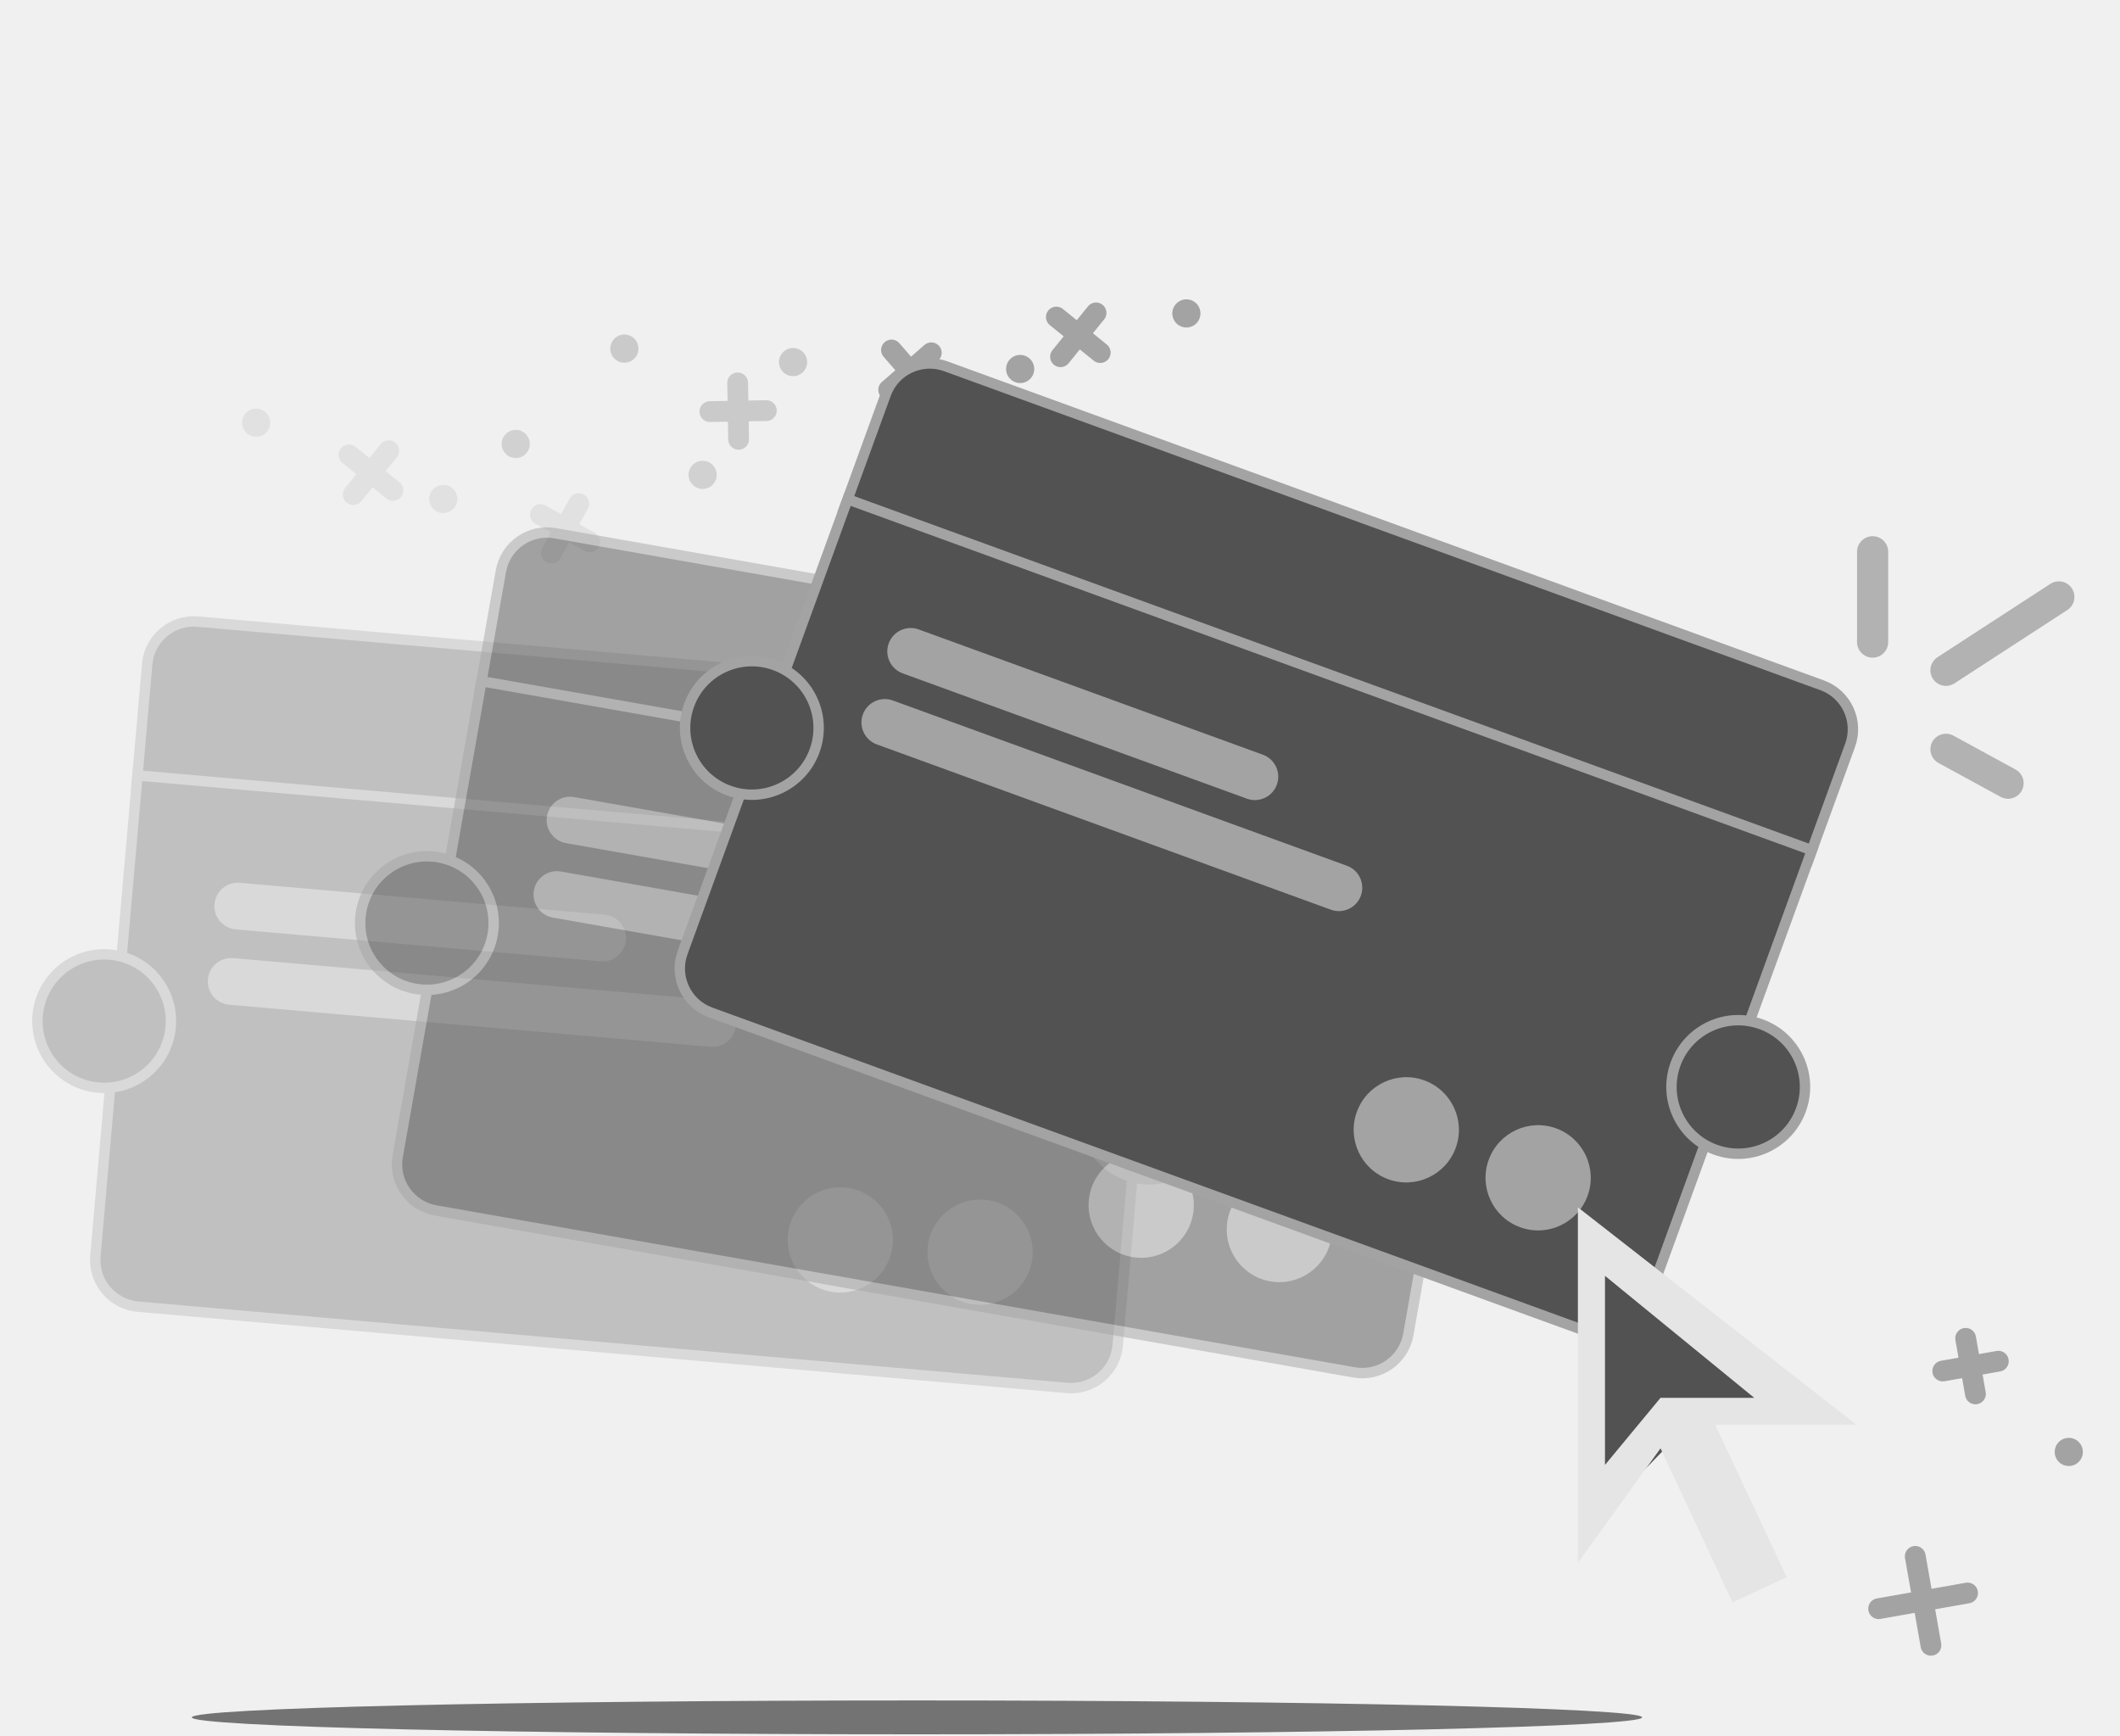
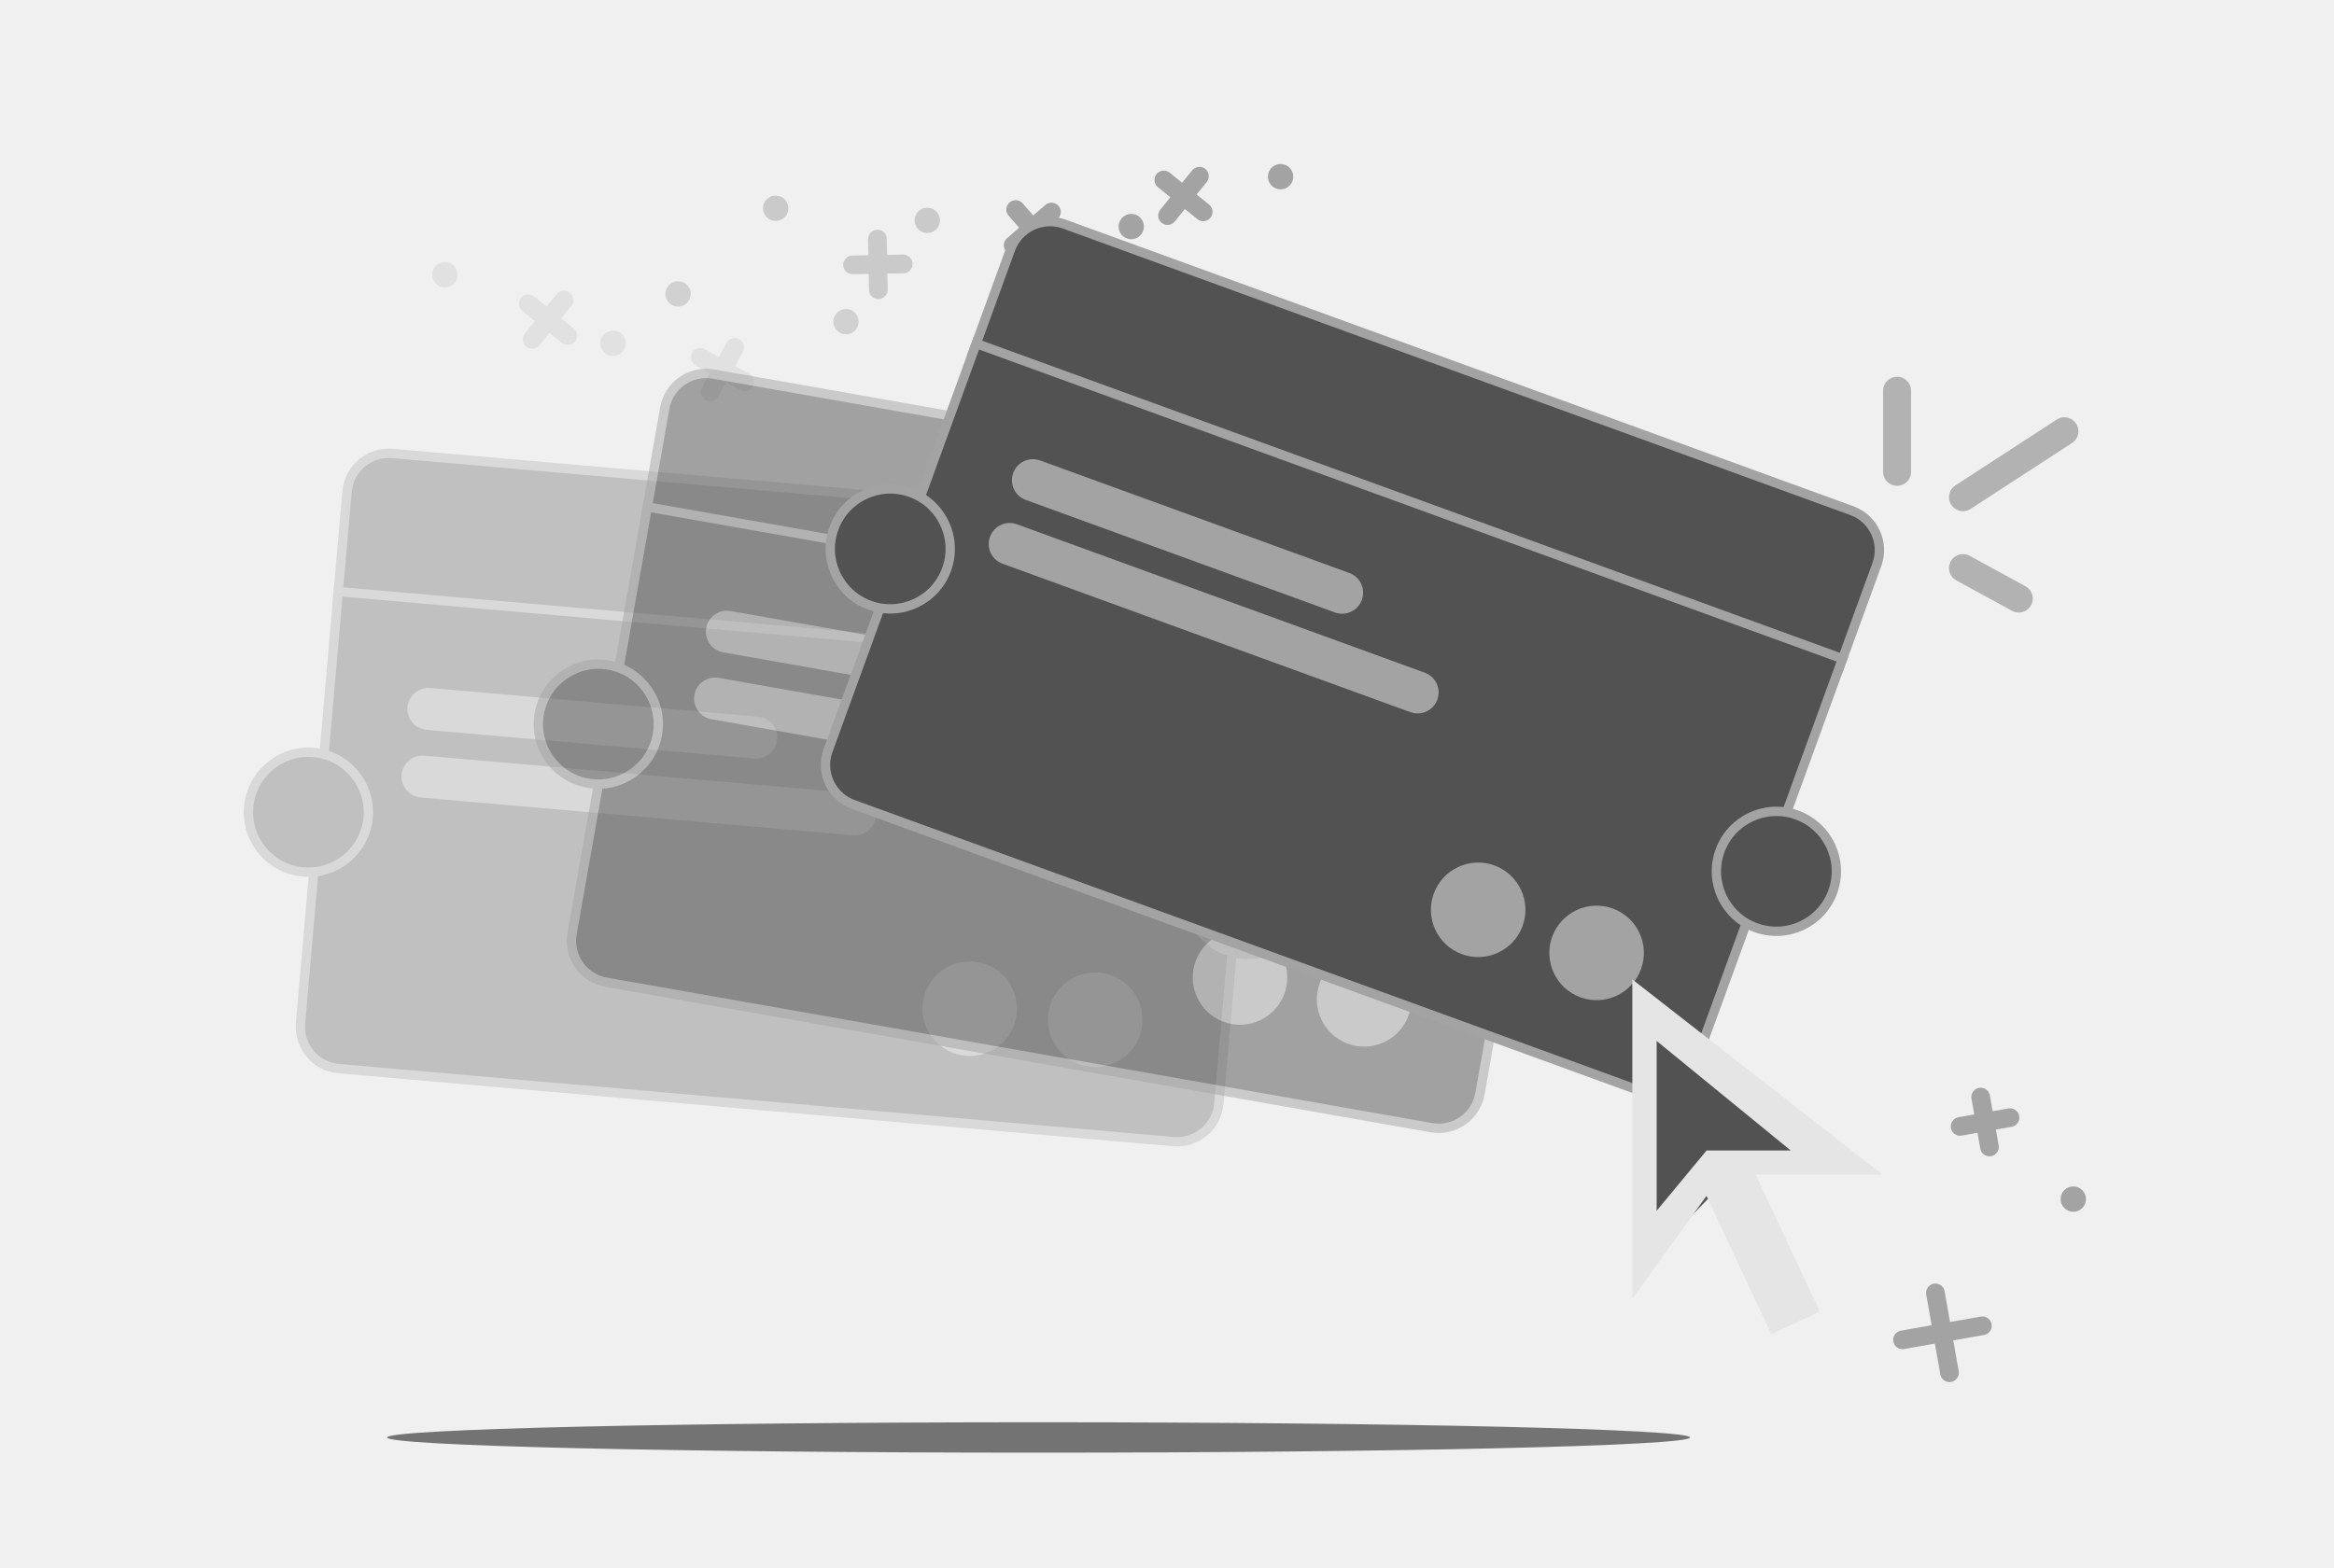
- <svg xmlns="http://www.w3.org/2000/svg" width="204" height="167" viewBox="0 0 204 167" fill="none">
-   <g opacity="0.3">
-     <path d="M111.013 84.171L111.511 84.215L111.554 83.717L112.535 72.508C112.752 70.032 110.92 67.85 108.444 67.633L19.038 59.811C16.563 59.594 14.38 61.426 14.163 63.901L13.183 75.11L13.139 75.608L13.637 75.652L111.013 84.171Z" fill="#525252" stroke="#A3A3A3" />
-     <path d="M13.725 74.654L13.226 74.611L13.183 75.109L9.181 120.849C8.965 123.324 10.796 125.507 13.272 125.724L102.678 133.546C105.154 133.762 107.336 131.931 107.553 129.455L111.555 83.715L111.598 83.217L111.1 83.174L13.725 74.654Z" fill="#525252" stroke="#A3A3A3" />
-     <circle cx="110.646" cy="107.053" r="6.424" transform="rotate(5 110.646 107.053)" fill="#525252" stroke="#A3A3A3" />
-     <circle cx="80.861" cy="119.303" r="5.063" transform="rotate(5 80.8608 119.303)" fill="#A3A3A3" />
-     <circle cx="94.31" cy="120.479" r="5.063" transform="rotate(5 94.3099 120.479)" fill="#A3A3A3" />
-     <circle cx="10.025" cy="98.25" r="6.424" transform="rotate(5 10.025 98.25)" fill="#525252" stroke="#A3A3A3" />
-     <rect x="20.835" y="84.745" width="39.746" height="4.5" rx="2.25" transform="rotate(5 20.8354 84.7451)" fill="#A3A3A3" />
-     <path d="M20.006 94.233C20.114 92.995 21.205 92.08 22.443 92.188L68.763 96.24C70.001 96.349 70.916 97.44 70.808 98.678V98.678C70.7 99.916 69.608 100.832 68.371 100.723L22.051 96.671C20.813 96.563 19.897 95.471 20.006 94.233V94.233Z" fill="#A3A3A3" />
+ <svg xmlns="http://www.w3.org/2000/svg" viewBox="0 0 250 168" fill="none">
+   <g clip-path="url(#clip0_128_14536)">
+     <g opacity="0.3">
+       <path d="M134.019 72.943L134.517 72.987L134.561 72.488L135.541 61.28C135.758 58.804 133.927 56.621 131.451 56.404L42.045 48.583C39.569 48.366 37.386 50.197 37.17 52.673L36.189 63.882L36.146 64.38L36.644 64.424L134.019 72.943Z" fill="#525252" stroke="#A3A3A3" />
+       <path d="M36.731 63.426L36.233 63.383L36.189 63.881L32.188 109.62C31.971 112.096 33.803 114.279 36.278 114.495L125.684 122.317C128.16 122.534 130.343 120.702 130.559 118.227L134.561 72.487L134.604 71.989L134.106 71.945L36.731 63.426Z" fill="#525252" stroke="#A3A3A3" />
+       <circle cx="133.653" cy="95.825" r="6.424" transform="rotate(5 133.653 95.8249)" fill="#525252" stroke="#A3A3A3" />
+       <circle cx="103.867" cy="108.074" r="5.063" transform="rotate(5 103.867 108.074)" fill="#A3A3A3" />
+       <circle cx="117.316" cy="109.251" r="5.063" transform="rotate(5 117.316 109.251)" fill="#A3A3A3" />
+       <circle cx="33.032" cy="87.022" r="6.424" transform="rotate(5 33.0316 87.0217)" fill="#525252" stroke="#A3A3A3" />
+       <rect x="43.842" y="73.517" width="39.746" height="4.5" rx="2.25" transform="rotate(5 43.8419 73.5168)" fill="#A3A3A3" />
+       <path d="M43.012 83.005C43.12 81.767 44.212 80.851 45.45 80.96L91.769 85.012C93.007 85.12 93.923 86.212 93.814 87.45V87.45C93.706 88.688 92.615 89.603 91.377 89.495L45.057 85.443C43.819 85.334 42.904 84.243 43.012 83.005V83.005Z" fill="#A3A3A3" />
+     </g>
+     <circle cx="222.077" cy="128.475" r="0.858" transform="rotate(170 222.077 128.475)" fill="#A3A3A3" stroke="#A3A3A3" />
+     <path d="M208.815 147.08L207.306 138.523" stroke="#A3A3A3" stroke-width="2" stroke-linecap="round" />
+     <path d="M212.339 142.048L203.782 143.556" stroke="#A3A3A3" stroke-width="2" stroke-linecap="round" />
+     <path d="M213.097 122.89L212.154 117.542" stroke="#A3A3A3" stroke-width="2" stroke-linecap="round" />
+     <path d="M215.299 119.745L209.951 120.688" stroke="#A3A3A3" stroke-width="2" stroke-linecap="round" />
+     <circle cx="121.173" cy="24.276" r="0.858" transform="rotate(49 121.173 24.2761)" fill="#A3A3A3" stroke="#A3A3A3" />
+     <circle opacity="0.4" cx="72.633" cy="31.49" r="0.858" transform="rotate(49 72.633 31.4897)" fill="#A3A3A3" stroke="#A3A3A3" />
+     <circle opacity="0.2" cx="47.653" cy="29.44" r="0.858" transform="rotate(49 47.6529 29.44)" fill="#A3A3A3" stroke="#A3A3A3" />
+     <circle cx="108.467" cy="35.32" r="0.858" transform="rotate(49 108.467 35.3202)" fill="#A3A3A3" stroke="#A3A3A3" />
+     <circle opacity="0.5" cx="83.088" cy="22.314" r="0.858" transform="rotate(49 83.0879 22.3144)" fill="#A3A3A3" stroke="#A3A3A3" />
+     <path d="M112.622 22.716L108.523 26.278" stroke="#A3A3A3" stroke-width="2" stroke-linecap="round" />
+     <path d="M108.791 22.448L112.354 26.546" stroke="#A3A3A3" stroke-width="2" stroke-linecap="round" />
+     <g opacity="0.5">
+       <path d="M96.748 28.281L91.319 28.376" stroke="#A3A3A3" stroke-width="2" stroke-linecap="round" />
+       <path d="M93.986 25.614L94.081 31.043" stroke="#A3A3A3" stroke-width="2" stroke-linecap="round" />
+     </g>
+     <g opacity="0.2">
+       <path d="M60.413 32.142L56.995 36.362" stroke="#A3A3A3" stroke-width="2" stroke-linecap="round" />
+       <path d="M56.594 32.543L60.815 35.961" stroke="#A3A3A3" stroke-width="2" stroke-linecap="round" />
+     </g>
+     <circle cx="137.168" cy="18.929" r="0.858" transform="rotate(39 137.168 18.9288)" fill="#A3A3A3" stroke="#A3A3A3" />
+     <circle opacity="0.4" cx="90.618" cy="34.462" r="0.858" transform="rotate(39 90.6185 34.4617)" fill="#A3A3A3" stroke="#A3A3A3" />
+     <circle opacity="0.2" cx="65.662" cy="36.781" r="0.858" transform="rotate(39 65.662 36.7809)" fill="#A3A3A3" stroke="#A3A3A3" />
+     <circle cx="126.573" cy="32.011" r="0.858" transform="rotate(39 126.573 32.0115)" fill="#A3A3A3" stroke="#A3A3A3" />
+     <circle opacity="0.5" cx="99.321" cy="23.61" r="0.858" transform="rotate(39 99.3208 23.6104)" fill="#A3A3A3" stroke="#A3A3A3" />
+     <path d="M128.475 18.877L125.058 23.097" stroke="#A3A3A3" stroke-width="2" stroke-linecap="round" />
+     <path d="M124.657 19.278L128.877 22.696" stroke="#A3A3A3" stroke-width="2" stroke-linecap="round" />
+     <g opacity="0.5">
+       <path d="M113.81 27.114L108.48 28.15" stroke="#A3A3A3" stroke-width="2" stroke-linecap="round" />
+       <path d="M110.627 24.967L111.663 30.298" stroke="#A3A3A3" stroke-width="2" stroke-linecap="round" />
+     </g>
+     <g opacity="0.2">
+       <path d="M78.697 37.226L76.065 41.976" stroke="#A3A3A3" stroke-width="2" stroke-linecap="round" />
+       <path d="M75.007 38.285L79.757 40.917" stroke="#A3A3A3" stroke-width="2" stroke-linecap="round" />
+     </g>
+     <path opacity="0.8" d="M210.261 53.267L221.122 46.207M210.261 60.869L216.234 64.128M203.201 50.552V41.863" stroke="#A3A3A3" stroke-width="3" stroke-linecap="round" stroke-linejoin="round" />
+     <g opacity="0.5">
+       <path d="M165.918 72.362L166.411 72.448L166.497 71.956L168.451 60.875C168.883 58.428 167.249 56.094 164.801 55.662L76.417 40.078C73.97 39.646 71.636 41.281 71.204 43.728L69.25 54.809L69.163 55.301L69.656 55.388L165.918 72.362Z" fill="#525252" stroke="#A3A3A3" />
+       <path d="M69.83 54.402L69.337 54.315L69.251 54.807L61.278 100.024C60.846 102.472 62.48 104.806 64.928 105.237L153.312 120.822C155.759 121.253 158.093 119.619 158.525 117.172L166.498 71.955L166.584 71.462L166.092 71.376L69.83 54.402Z" fill="#525252" stroke="#A3A3A3" />
+       <circle cx="163.559" cy="95.125" r="6.424" transform="rotate(10 163.559 95.1246)" fill="#525252" stroke="#A3A3A3" />
+       <circle cx="132.819" cy="104.731" r="5.063" transform="rotate(10 132.819 104.731)" fill="#A3A3A3" />
+       <circle cx="146.115" cy="107.076" r="5.063" transform="rotate(10 146.115 107.076)" fill="#A3A3A3" />
+       <circle cx="64.088" cy="77.585" r="6.424" transform="rotate(10 64.0879 77.5852)" fill="#525252" stroke="#A3A3A3" />
+       <rect x="76.034" y="65.074" width="39.746" height="4.5" rx="2.25" transform="rotate(10 76.0342 65.0739)" fill="#A3A3A3" />
+       <path d="M74.38 74.454C74.596 73.23 75.763 72.413 76.987 72.629L122.777 80.703C124.001 80.918 124.818 82.085 124.602 83.309V83.309C124.386 84.533 123.219 85.35 121.996 85.134L76.206 77.06C74.982 76.844 74.165 75.677 74.38 74.454V74.454Z" fill="#A3A3A3" />
+     </g>
+     <path d="M196.547 71.35L197.017 71.521L197.188 71.051L201.036 60.478C201.886 58.143 200.682 55.56 198.347 54.71L114.012 24.015C111.676 23.165 109.094 24.369 108.244 26.704L104.396 37.278L104.225 37.747L104.694 37.918L196.547 71.35Z" fill="#525252" stroke="#A3A3A3" />
+     <path d="M105.037 36.977L104.567 36.806L104.396 37.276L88.692 80.422C87.843 82.757 89.047 85.339 91.382 86.189L175.717 116.885C178.052 117.735 180.635 116.531 181.485 114.195L197.188 71.05L197.359 70.58L196.889 70.409L105.037 36.977Z" fill="#525252" stroke="#A3A3A3" />
+     <circle cx="190.271" cy="93.357" r="6.424" transform="rotate(20 190.271 93.3574)" fill="#525252" stroke="#A3A3A3" />
+     <circle cx="158.33" cy="97.48" r="5.063" transform="rotate(20 158.33 97.4804)" fill="#A3A3A3" />
+     <circle cx="171.016" cy="102.098" r="5.063" transform="rotate(20 171.016 102.098)" fill="#A3A3A3" />
+     <circle cx="95.357" cy="58.812" r="6.424" transform="rotate(20 95.3566 58.8115)" fill="#525252" stroke="#A3A3A3" />
+     <rect x="109.294" y="48.565" width="39.746" height="4.5" rx="2.25" transform="rotate(20 109.294 48.5647)" fill="#A3A3A3" />
+     <path d="M106.037 57.515C106.462 56.347 107.753 55.745 108.92 56.17L152.613 72.073C153.781 72.498 154.383 73.789 153.958 74.957V74.957C153.533 76.124 152.241 76.726 151.074 76.301L107.381 60.399C106.214 59.974 105.612 58.682 106.037 57.515V57.515Z" fill="#A3A3A3" />
+     <g clip-path="url(#clip1_128_14536)">
+       <path d="M177.154 107.908L193.094 123.509L185.738 124.866L177.154 133.684V107.908Z" fill="#525252" stroke="#525252" stroke-linecap="round" stroke-linejoin="round" />
+       <path d="M177.447 129.726L182.793 123.269L191.812 123.269L177.447 111.53V129.726ZM189.725 142.951L182.793 128.128L174.842 139.146V104.939L201.637 125.848H188.046L194.935 140.528L189.725 142.951Z" fill="#E5E5E5" />
+     </g>
+     <ellipse cx="111.243" cy="154.014" rx="69.78" ry="1.629" fill="#737373" />
  </g>
-   <circle cx="199.071" cy="139.703" r="0.858" transform="rotate(170 199.071 139.703)" fill="#A3A3A3" stroke="#A3A3A3" />
-   <path d="M185.808 158.308L184.299 149.752" stroke="#A3A3A3" stroke-width="2" stroke-linecap="round" />
-   <path d="M189.332 153.276L180.775 154.785" stroke="#A3A3A3" stroke-width="2" stroke-linecap="round" />
-   <path d="M190.09 134.119L189.147 128.771" stroke="#A3A3A3" stroke-width="2" stroke-linecap="round" />
-   <path d="M192.292 130.973L186.945 131.916" stroke="#A3A3A3" stroke-width="2" stroke-linecap="round" />
-   <circle cx="98.166" cy="35.504" r="0.858" transform="rotate(49 98.1665 35.5044)" fill="#A3A3A3" stroke="#A3A3A3" />
-   <circle opacity="0.4" cx="49.627" cy="42.718" r="0.858" transform="rotate(49 49.6266 42.718)" fill="#A3A3A3" stroke="#A3A3A3" />
-   <circle opacity="0.2" cx="24.646" cy="40.668" r="0.858" transform="rotate(49 24.6465 40.6684)" fill="#A3A3A3" stroke="#A3A3A3" />
-   <circle cx="85.461" cy="46.548" r="0.858" transform="rotate(49 85.4606 46.5485)" fill="#A3A3A3" stroke="#A3A3A3" />
-   <circle opacity="0.5" cx="60.081" cy="33.543" r="0.858" transform="rotate(49 60.0814 33.5428)" fill="#A3A3A3" stroke="#A3A3A3" />
-   <path d="M89.615 33.944L85.517 37.507" stroke="#A3A3A3" stroke-width="2" stroke-linecap="round" />
-   <path d="M85.785 33.676L89.347 37.774" stroke="#A3A3A3" stroke-width="2" stroke-linecap="round" />
-   <g opacity="0.5">
-     <path d="M73.742 39.509L68.312 39.604" stroke="#A3A3A3" stroke-width="2" stroke-linecap="round" />
-     <path d="M70.98 36.842L71.074 42.272" stroke="#A3A3A3" stroke-width="2" stroke-linecap="round" />
-   </g>
-   <g opacity="0.2">
-     <path d="M37.406 43.37L33.989 47.591" stroke="#A3A3A3" stroke-width="2" stroke-linecap="round" />
-     <path d="M33.588 43.772L37.808 47.189" stroke="#A3A3A3" stroke-width="2" stroke-linecap="round" />
-   </g>
-   <circle cx="114.162" cy="30.157" r="0.858" transform="rotate(39 114.162 30.1571)" fill="#A3A3A3" stroke="#A3A3A3" />
-   <circle opacity="0.4" cx="67.612" cy="45.69" r="0.858" transform="rotate(39 67.6119 45.6901)" fill="#A3A3A3" stroke="#A3A3A3" />
-   <circle opacity="0.2" cx="42.656" cy="48.009" r="0.858" transform="rotate(39 42.6555 48.0093)" fill="#A3A3A3" stroke="#A3A3A3" />
-   <circle cx="103.567" cy="43.24" r="0.858" transform="rotate(39 103.567 43.2398)" fill="#A3A3A3" stroke="#A3A3A3" />
-   <circle opacity="0.5" cx="76.314" cy="34.839" r="0.858" transform="rotate(39 76.3143 34.8387)" fill="#A3A3A3" stroke="#A3A3A3" />
-   <path d="M105.469 30.105L102.051 34.325" stroke="#A3A3A3" stroke-width="2" stroke-linecap="round" />
-   <path d="M101.65 30.507L105.871 33.924" stroke="#A3A3A3" stroke-width="2" stroke-linecap="round" />
-   <g opacity="0.5">
-     <path d="M90.804 38.343L85.473 39.379" stroke="#A3A3A3" stroke-width="2" stroke-linecap="round" />
-     <path d="M87.62 36.195L88.656 41.526" stroke="#A3A3A3" stroke-width="2" stroke-linecap="round" />
-   </g>
-   <g opacity="0.2">
-     <path d="M55.691 48.455L53.058 53.204" stroke="#A3A3A3" stroke-width="2" stroke-linecap="round" />
-     <path d="M52.001 49.513L56.75 52.145" stroke="#A3A3A3" stroke-width="2" stroke-linecap="round" />
-   </g>
-   <path opacity="0.8" d="M187.254 64.495L198.115 57.436M187.254 72.098L193.228 75.356M180.195 61.78V53.091" stroke="#A3A3A3" stroke-width="3" stroke-linecap="round" stroke-linejoin="round" />
-   <g opacity="0.5">
-     <path d="M142.912 83.59L143.404 83.677L143.491 83.184L145.445 72.104C145.876 69.656 144.242 67.322 141.795 66.891L53.411 51.306C50.963 50.875 48.629 52.509 48.198 54.956L46.244 66.037L46.157 66.529L46.649 66.616L142.912 83.59Z" fill="#525252" stroke="#A3A3A3" />
-     <path d="M46.823 65.63L46.331 65.543L46.244 66.036L38.271 111.253C37.84 113.7 39.474 116.034 41.921 116.466L130.305 132.05C132.753 132.482 135.087 130.847 135.518 128.4L143.491 83.183L143.578 82.691L143.086 82.604L46.823 65.63Z" fill="#525252" stroke="#A3A3A3" />
-     <circle cx="140.552" cy="106.353" r="6.424" transform="rotate(10 140.552 106.353)" fill="#525252" stroke="#A3A3A3" />
-     <circle cx="109.813" cy="115.96" r="5.063" transform="rotate(10 109.813 115.96)" fill="#A3A3A3" />
-     <circle cx="123.108" cy="118.304" r="5.063" transform="rotate(10 123.108 118.304)" fill="#A3A3A3" />
-     <circle cx="41.081" cy="88.814" r="6.424" transform="rotate(10 41.0815 88.8135)" fill="#525252" stroke="#A3A3A3" />
-     <rect x="53.028" y="76.302" width="39.746" height="4.5" rx="2.25" transform="rotate(10 53.0277 76.3022)" fill="#A3A3A3" />
-     <path d="M51.374 85.682C51.59 84.458 52.757 83.641 53.98 83.857L99.771 91.931C100.994 92.147 101.811 93.314 101.596 94.537V94.537C101.38 95.761 100.213 96.578 98.989 96.363L53.199 88.289C51.975 88.073 51.158 86.906 51.374 85.682V85.682Z" fill="#A3A3A3" />
-   </g>
-   <path d="M173.541 82.578L174.01 82.749L174.181 82.279L178.03 71.706C178.88 69.371 177.676 66.789 175.34 65.939L91.005 35.243C88.67 34.393 86.088 35.597 85.237 37.933L81.389 48.506L81.218 48.976L81.688 49.147L173.541 82.578Z" fill="#525252" stroke="#A3A3A3" />
-   <path d="M82.031 48.206L81.561 48.035L81.39 48.505L65.686 91.65C64.836 93.985 66.04 96.568 68.376 97.418L152.71 128.113C155.046 128.963 157.628 127.759 158.478 125.424L174.182 82.278L174.353 81.808L173.883 81.637L82.031 48.206Z" fill="#525252" stroke="#A3A3A3" />
-   <circle cx="167.264" cy="104.586" r="6.424" transform="rotate(20 167.264 104.586)" fill="#525252" stroke="#A3A3A3" />
-   <circle cx="135.323" cy="108.709" r="5.063" transform="rotate(20 135.323 108.709)" fill="#A3A3A3" />
-   <circle cx="148.01" cy="113.326" r="5.063" transform="rotate(20 148.01 113.326)" fill="#A3A3A3" />
-   <circle cx="72.35" cy="70.04" r="6.424" transform="rotate(20 72.3502 70.0398)" fill="#525252" stroke="#A3A3A3" />
-   <rect x="86.287" y="59.793" width="39.746" height="4.5" rx="2.25" transform="rotate(20 86.2875 59.793)" fill="#A3A3A3" />
-   <path d="M83.03 68.743C83.455 67.576 84.746 66.973 85.914 67.398L129.606 83.301C130.774 83.726 131.376 85.017 130.951 86.185V86.185C130.526 87.353 129.235 87.955 128.067 87.53L84.375 71.627C83.207 71.202 82.605 69.911 83.03 68.743V68.743Z" fill="#A3A3A3" />
-   <g clip-path="url(#clip0_198_6327)">
-     <path d="M154.147 119.136L170.088 134.738L162.731 136.094L154.147 144.913V119.136Z" fill="#525252" stroke="#525252" stroke-linecap="round" stroke-linejoin="round" />
-     <path d="M154.441 140.954L159.786 134.497L168.806 134.497L154.441 122.758V140.954ZM166.718 154.18L159.786 139.357L151.835 150.374V116.167L178.631 137.076L165.039 137.076L171.928 151.757L166.718 154.18Z" fill="#E5E5E5" />
-   </g>
-   <ellipse cx="88.237" cy="165.243" rx="69.78" ry="1.629" fill="#737373" />
  <defs>
-     <clipPath id="clip0_198_6327">
-       <rect width="26.796" height="38.013" fill="white" transform="translate(151.835 116.167)" />
+     <clipPath id="clip0_128_14536">
+       <rect width="249.33" height="166.96" fill="white" transform="translate(0 0.899902)" />
+     </clipPath>
+     <clipPath id="clip1_128_14536">
+       <rect width="26.796" height="38.013" fill="white" transform="translate(174.842 104.939)" />
    </clipPath>
  </defs>
</svg>
